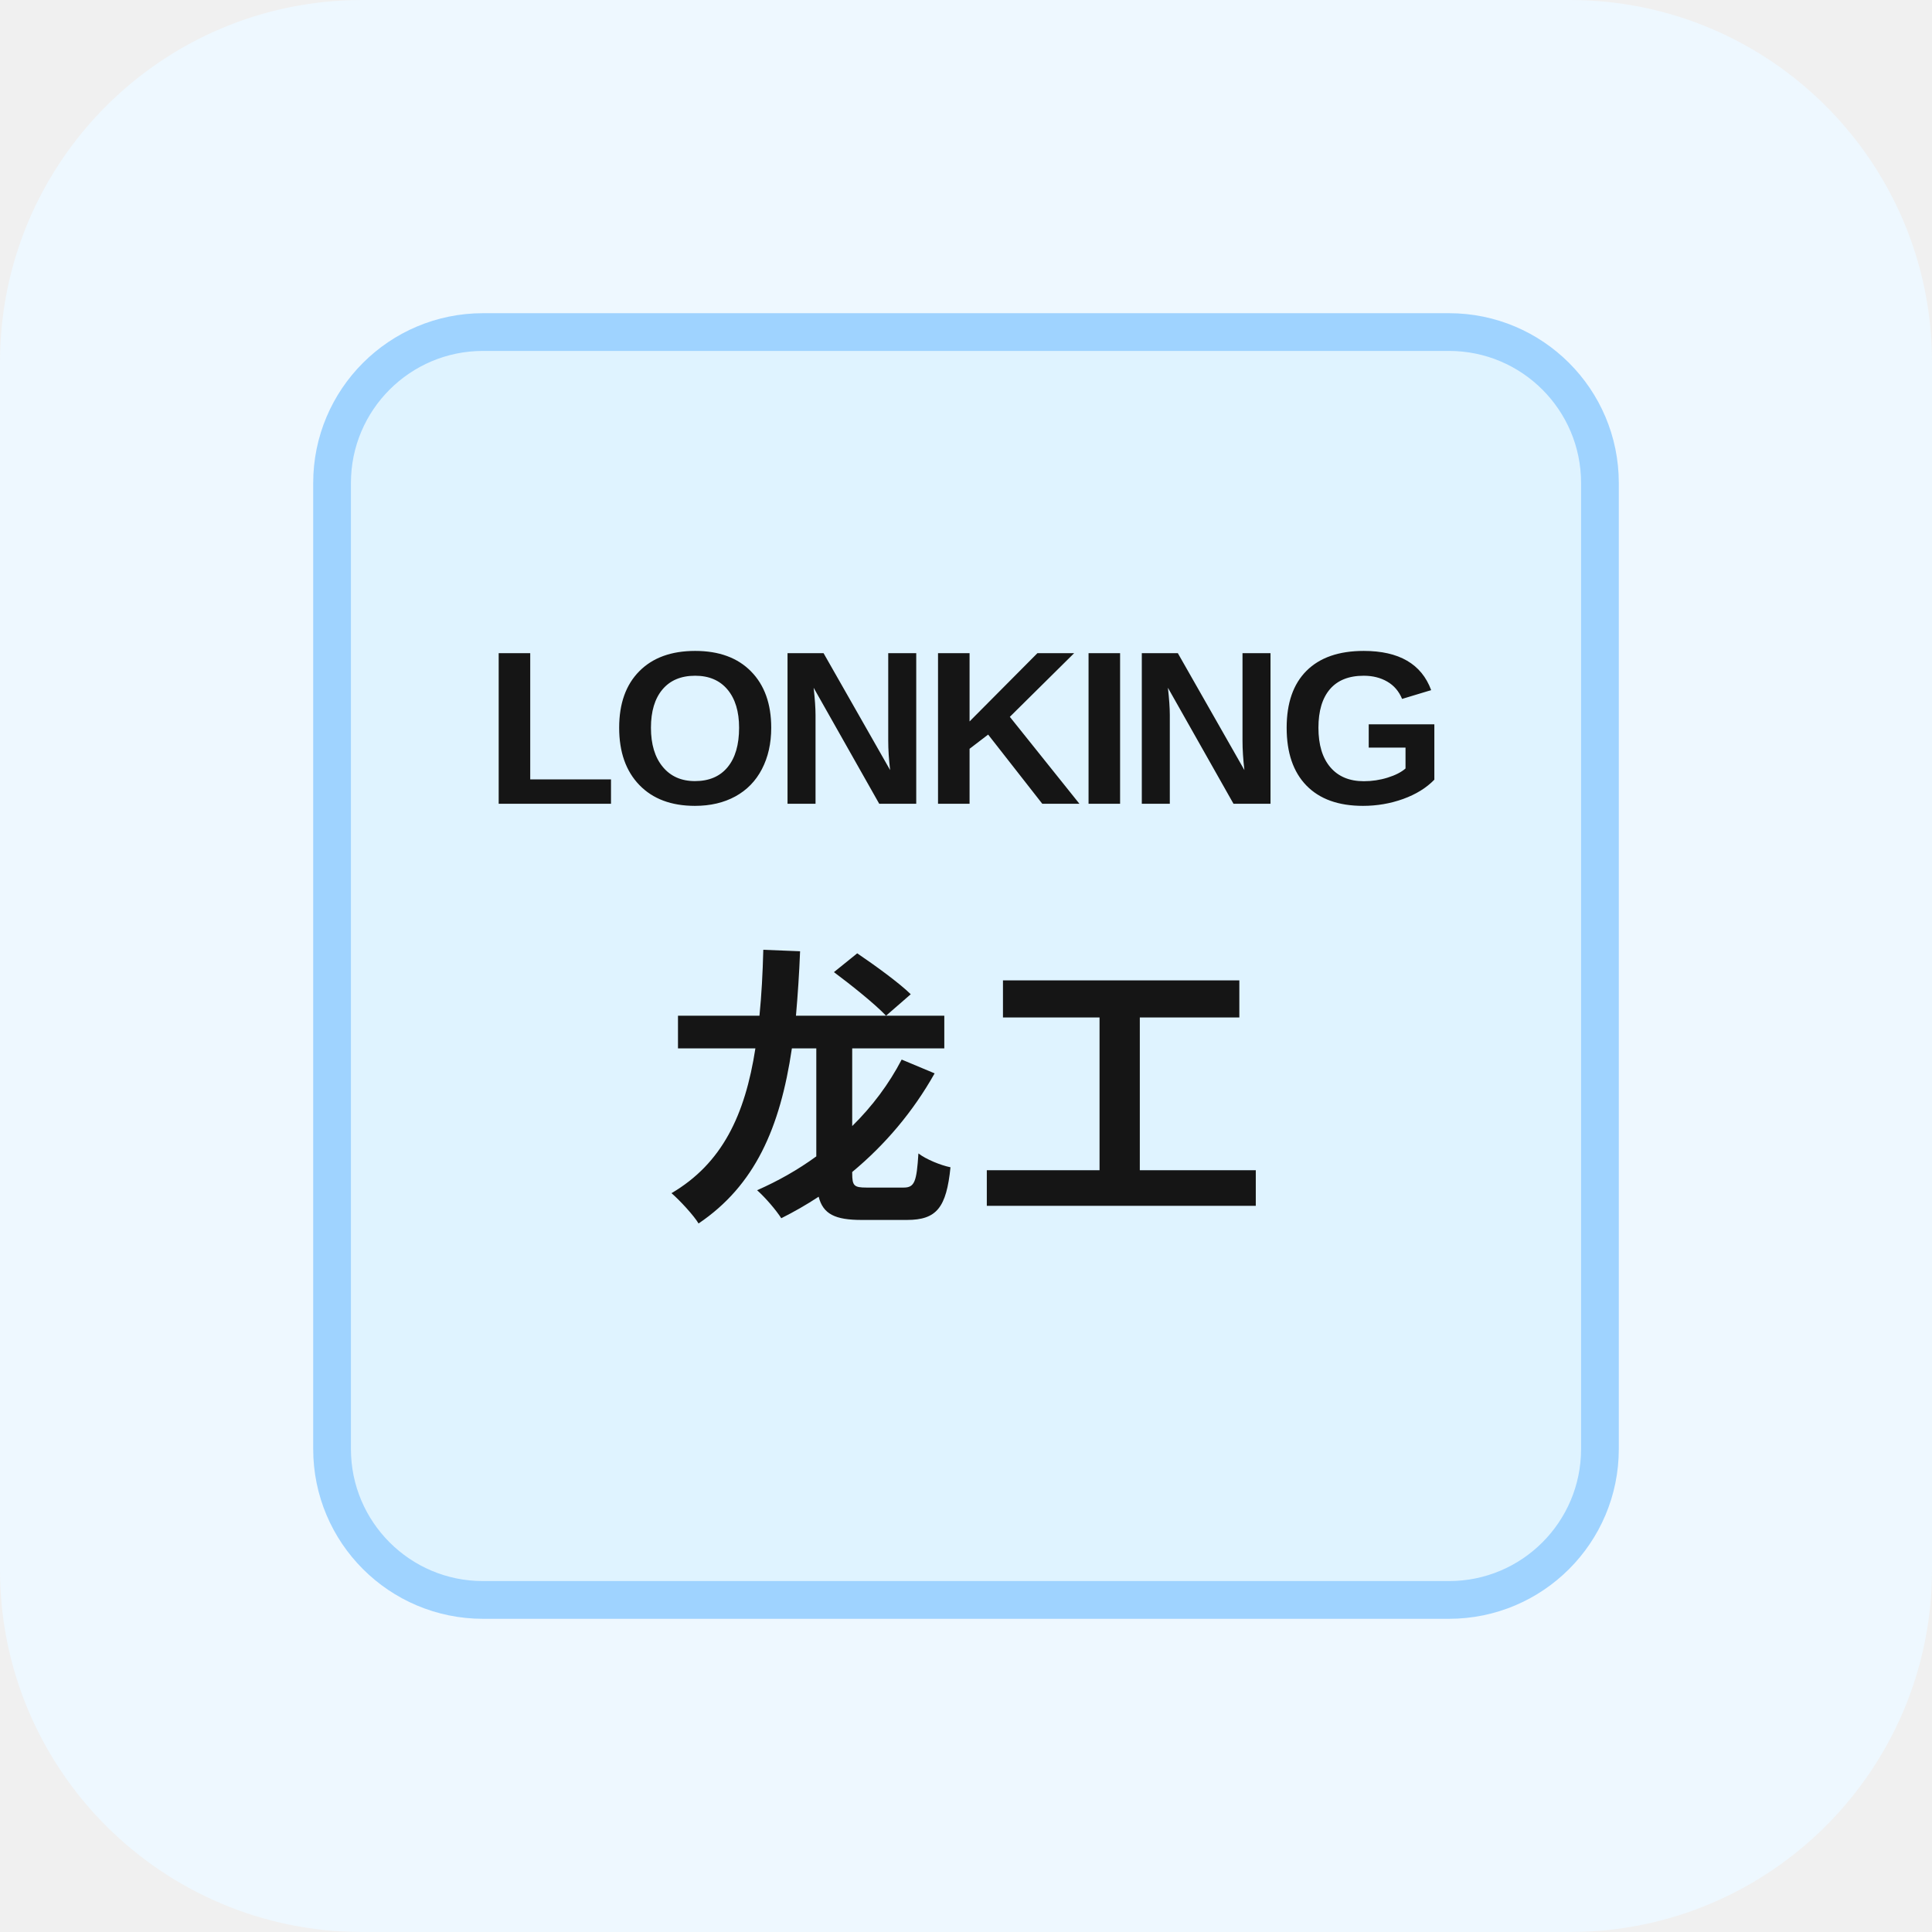
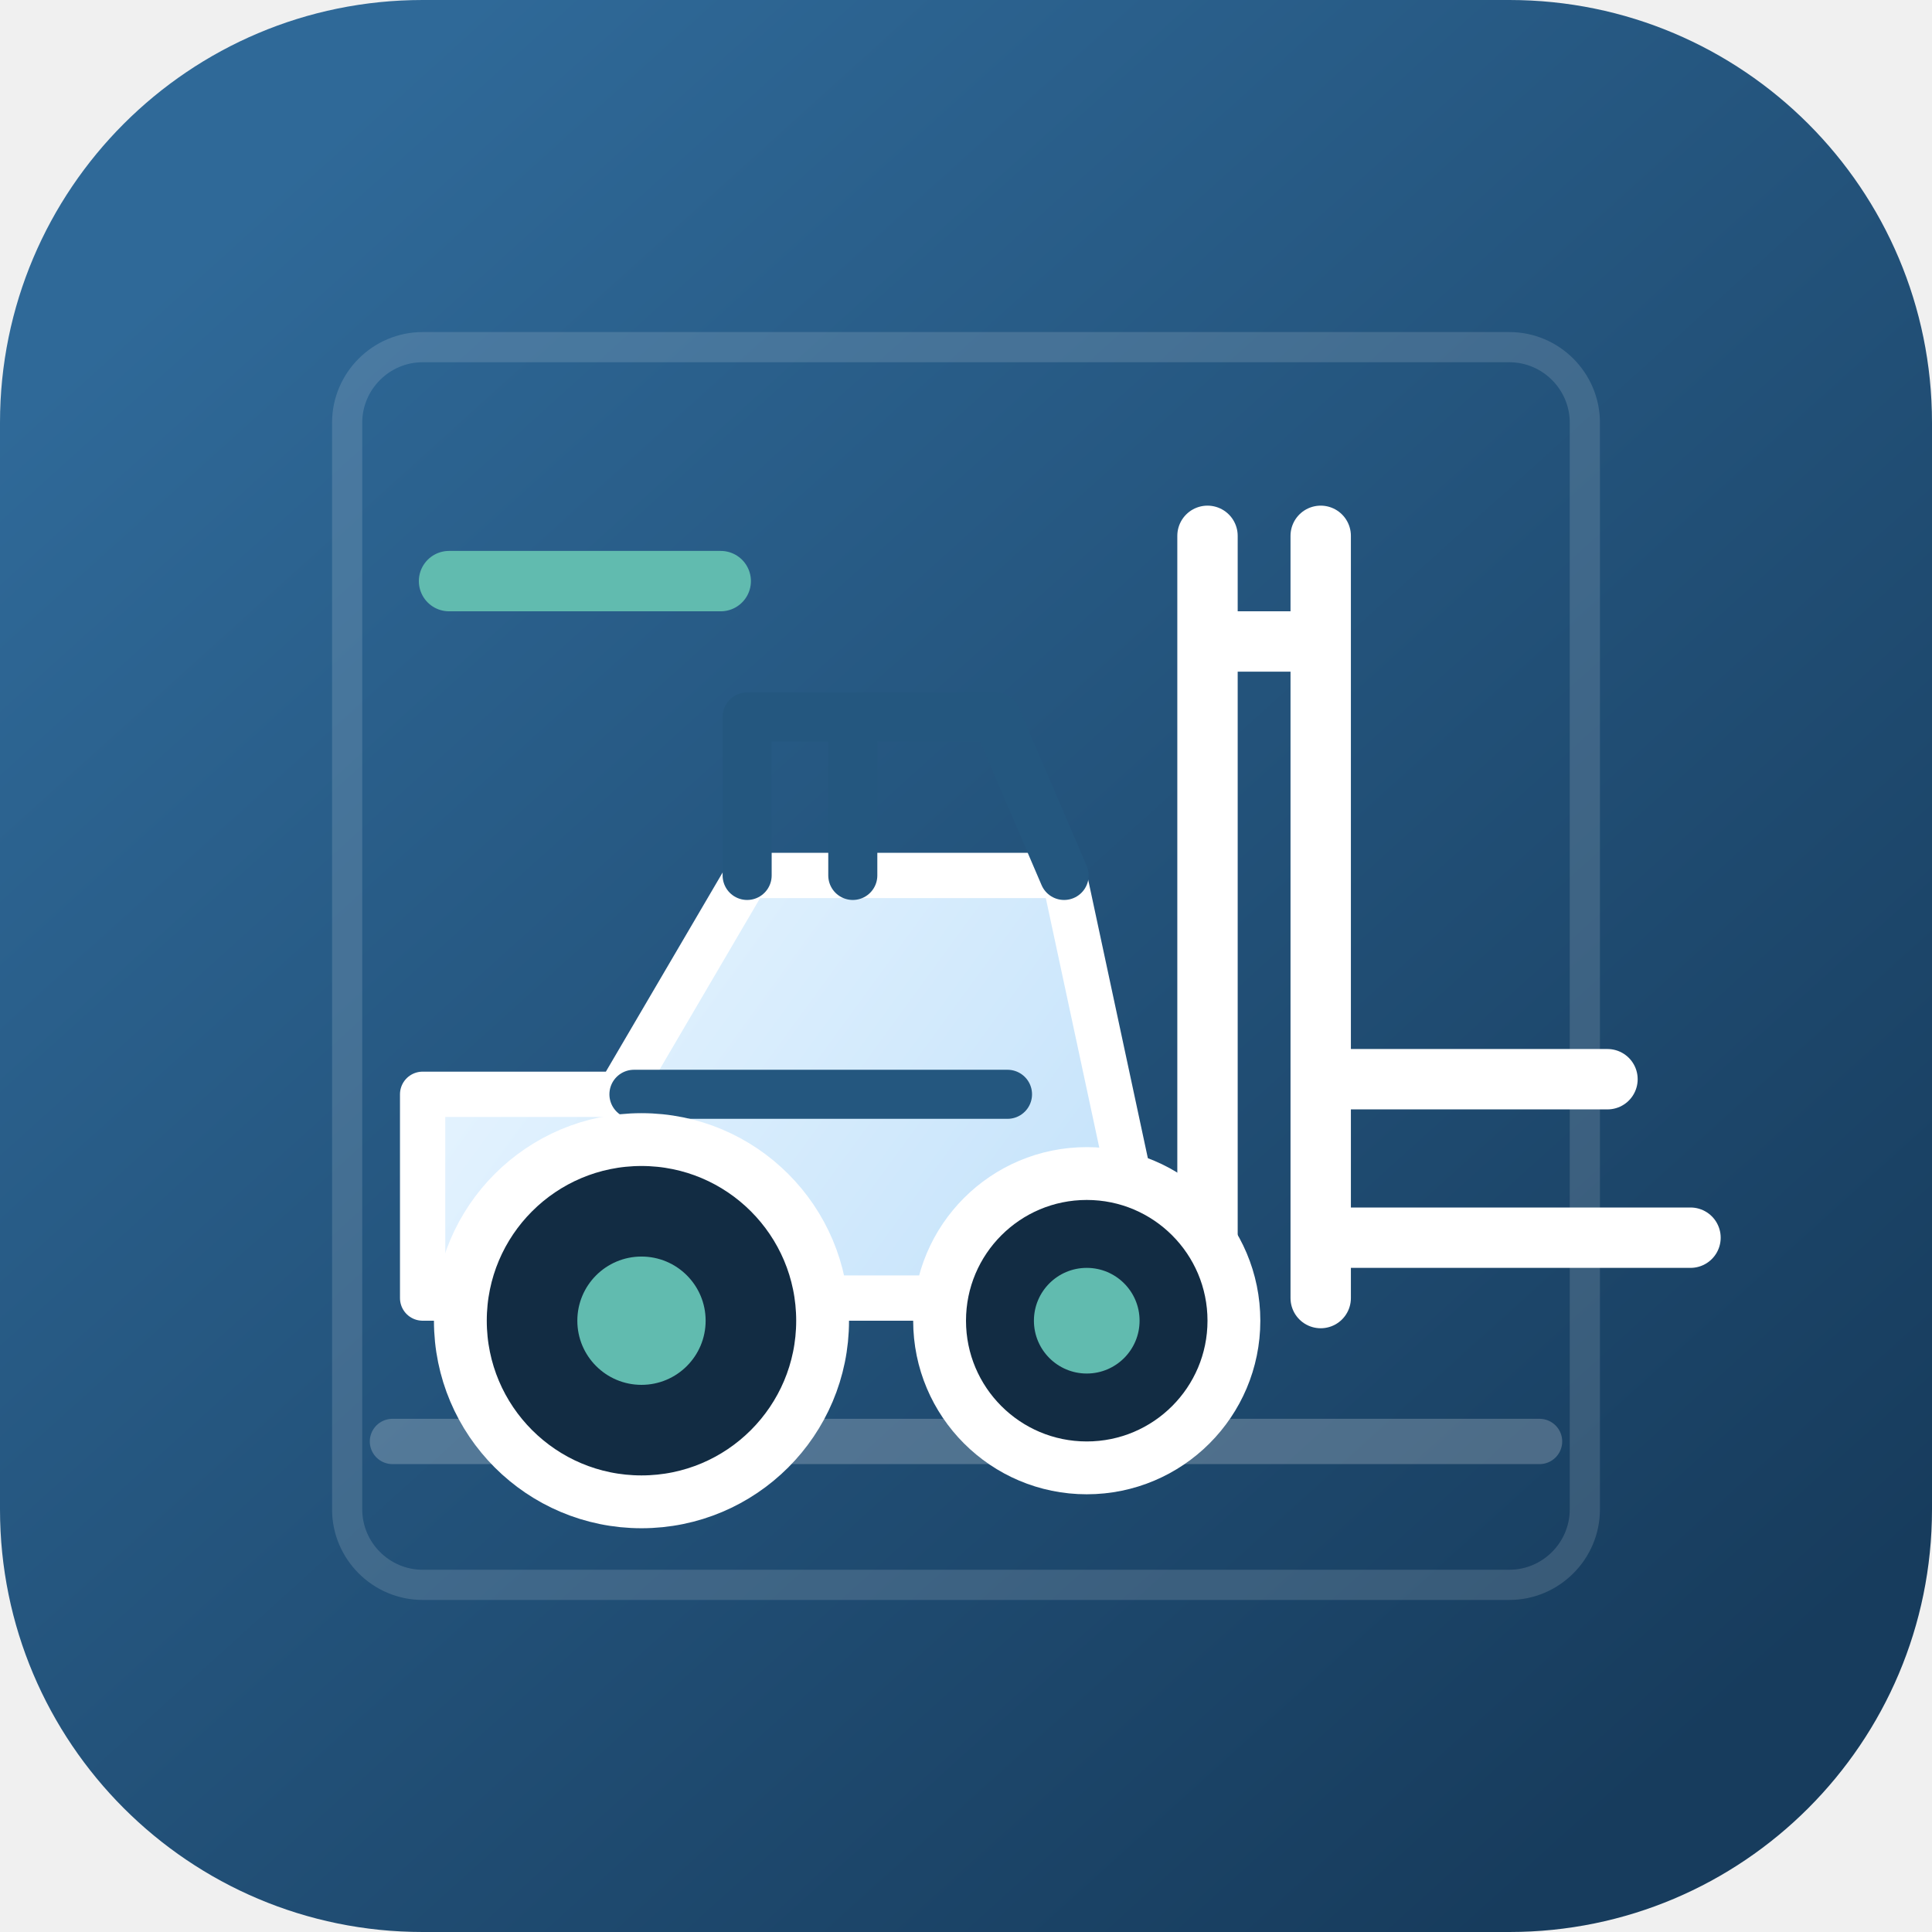
- <svg xmlns="http://www.w3.org/2000/svg" viewBox="0 0 512 512" role="img" aria-label="Lonking logo">
-   <rect width="512" height="512" rx="96" fill="#eef8ff" />
-   <rect x="88" y="88" width="336" height="336" rx="40" fill="#dff3ff" />
-   <rect x="88" y="88" width="336" height="336" rx="40" fill="none" stroke="#9fd3ff" stroke-width="10" />
-   <text x="256" y="213" text-anchor="middle" font-family="Arial Black, Arial, Helvetica, sans-serif" font-size="58" font-weight="900" letter-spacing="-2" fill="#151515">LONKING</text>
-   <text x="256" y="318" text-anchor="middle" font-family="Microsoft YaHei, SimHei, Arial, sans-serif" font-size="78" font-weight="900" letter-spacing="4" fill="#151515">龙工</text>
+ <svg xmlns="http://www.w3.org/2000/svg" viewBox="0 0 512 512" role="img" aria-label="叉车 ERP">
+   <defs>
+     <linearGradient id="app-bg" x1="72" y1="48" x2="448" y2="464" gradientUnits="userSpaceOnUse">
+       <stop stop-color="#2F6998" />
+       <stop offset="1" stop-color="#173C5D" />
+     </linearGradient>
+     <linearGradient id="app-body" x1="128" y1="214" x2="350" y2="376" gradientUnits="userSpaceOnUse">
+       <stop stop-color="#EAF6FF" />
+       <stop offset="1" stop-color="#B8DCF9" />
+     </linearGradient>
+   </defs>
+   <rect width="512" height="512" rx="112" fill="url(#app-bg)" />
+   <path d="M92 112c0-11 9-20 20-20h288c11 0 20 9 20 20v288c0 11-9 20-20 20H112c-11 0-20-9-20-20V112Z" fill="none" stroke="#FFFFFF" stroke-opacity=".14" stroke-width="8" />
+   <path d="M104 382h304" stroke="#FFFFFF" stroke-opacity=".22" stroke-width="12" stroke-linecap="round" />
+   <path d="M112 344h194l-24-112h-84l-34 58h-52v54Z" fill="url(#app-body)" stroke="#FFFFFF" stroke-width="12" stroke-linejoin="round" />
+   <path d="M198 232v-42h66l18 42M226 190v42M168 290h99" fill="none" stroke="#24577F" stroke-width="13" stroke-linecap="round" stroke-linejoin="round" />
+   <path d="M320 142v202M350 142v202M320 170h30M350 286h76M350 328h98" fill="none" stroke="#FFFFFF" stroke-width="16" stroke-linecap="round" stroke-linejoin="round" />
+   <circle cx="170" cy="350" r="48" fill="#122C43" stroke="#FFFFFF" stroke-width="14" />
+   <circle cx="288" cy="350" r="39" fill="#122C43" stroke="#FFFFFF" stroke-width="14" />
+   <circle cx="170" cy="350" r="17" fill="#61BBAF" />
+   <circle cx="288" cy="350" r="14" fill="#61BBAF" />
+   <path d="M119 154h72" stroke="#61BBAF" stroke-width="16" stroke-linecap="round" />
</svg>
